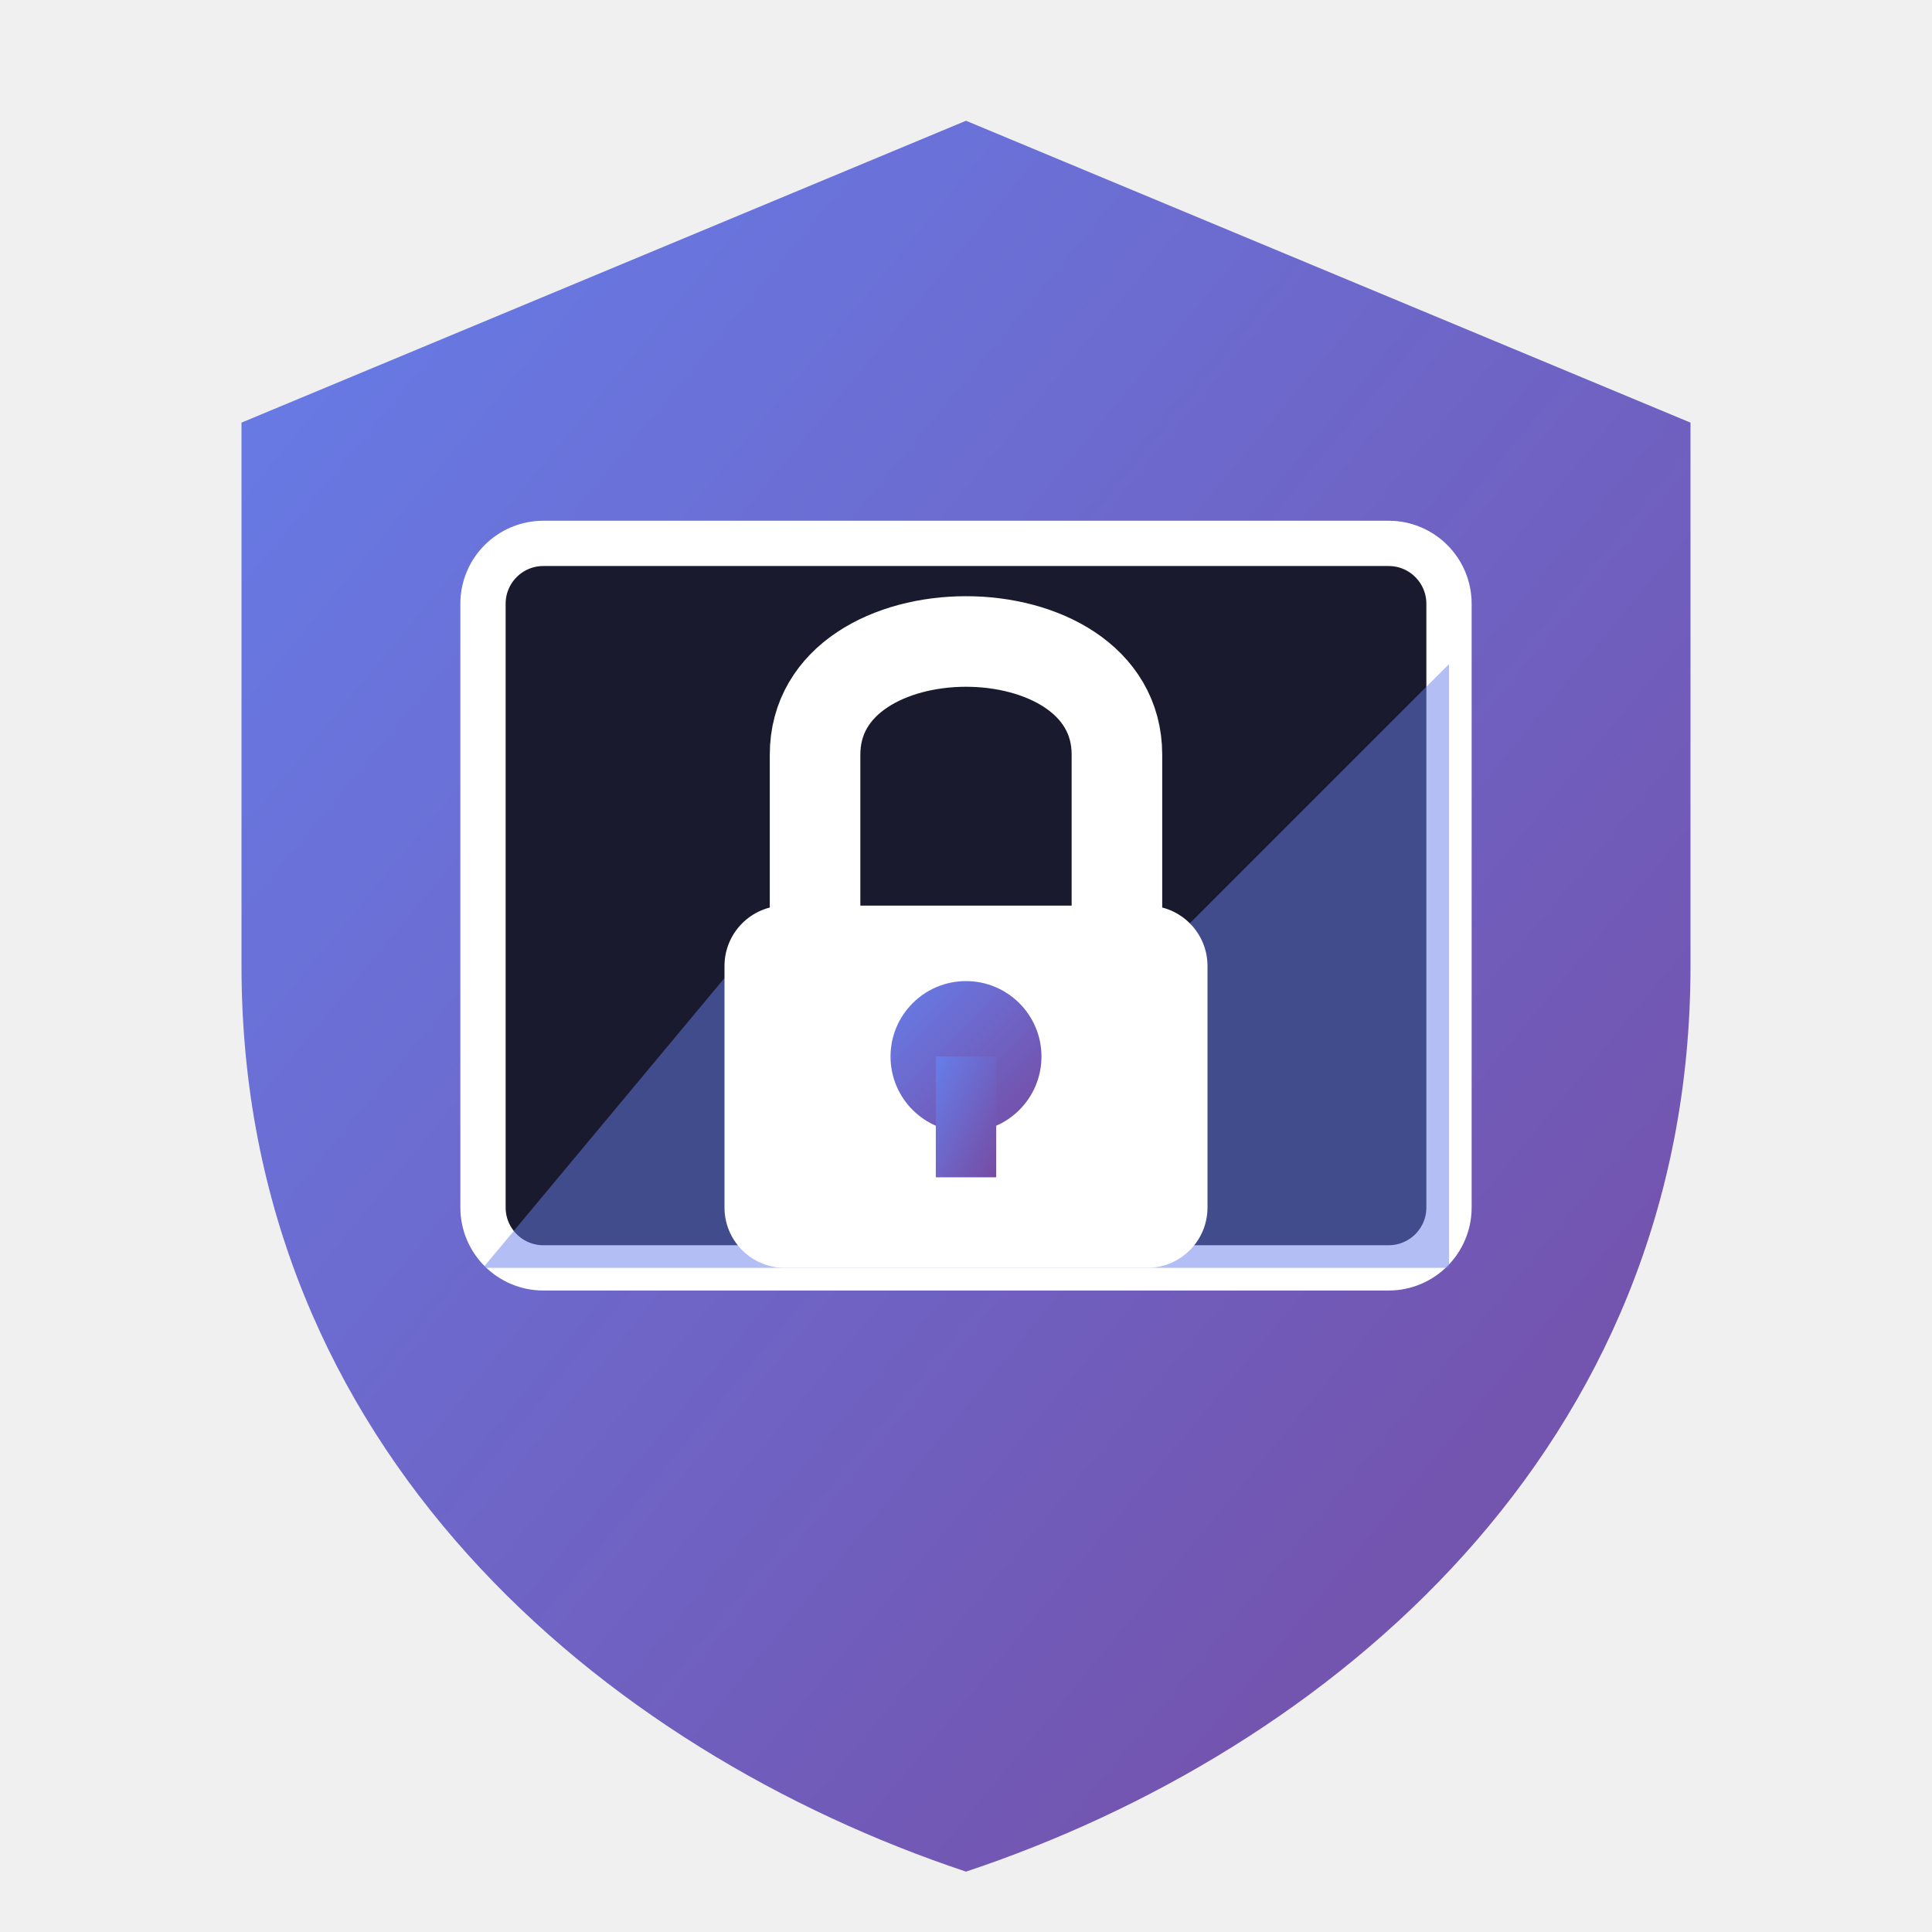
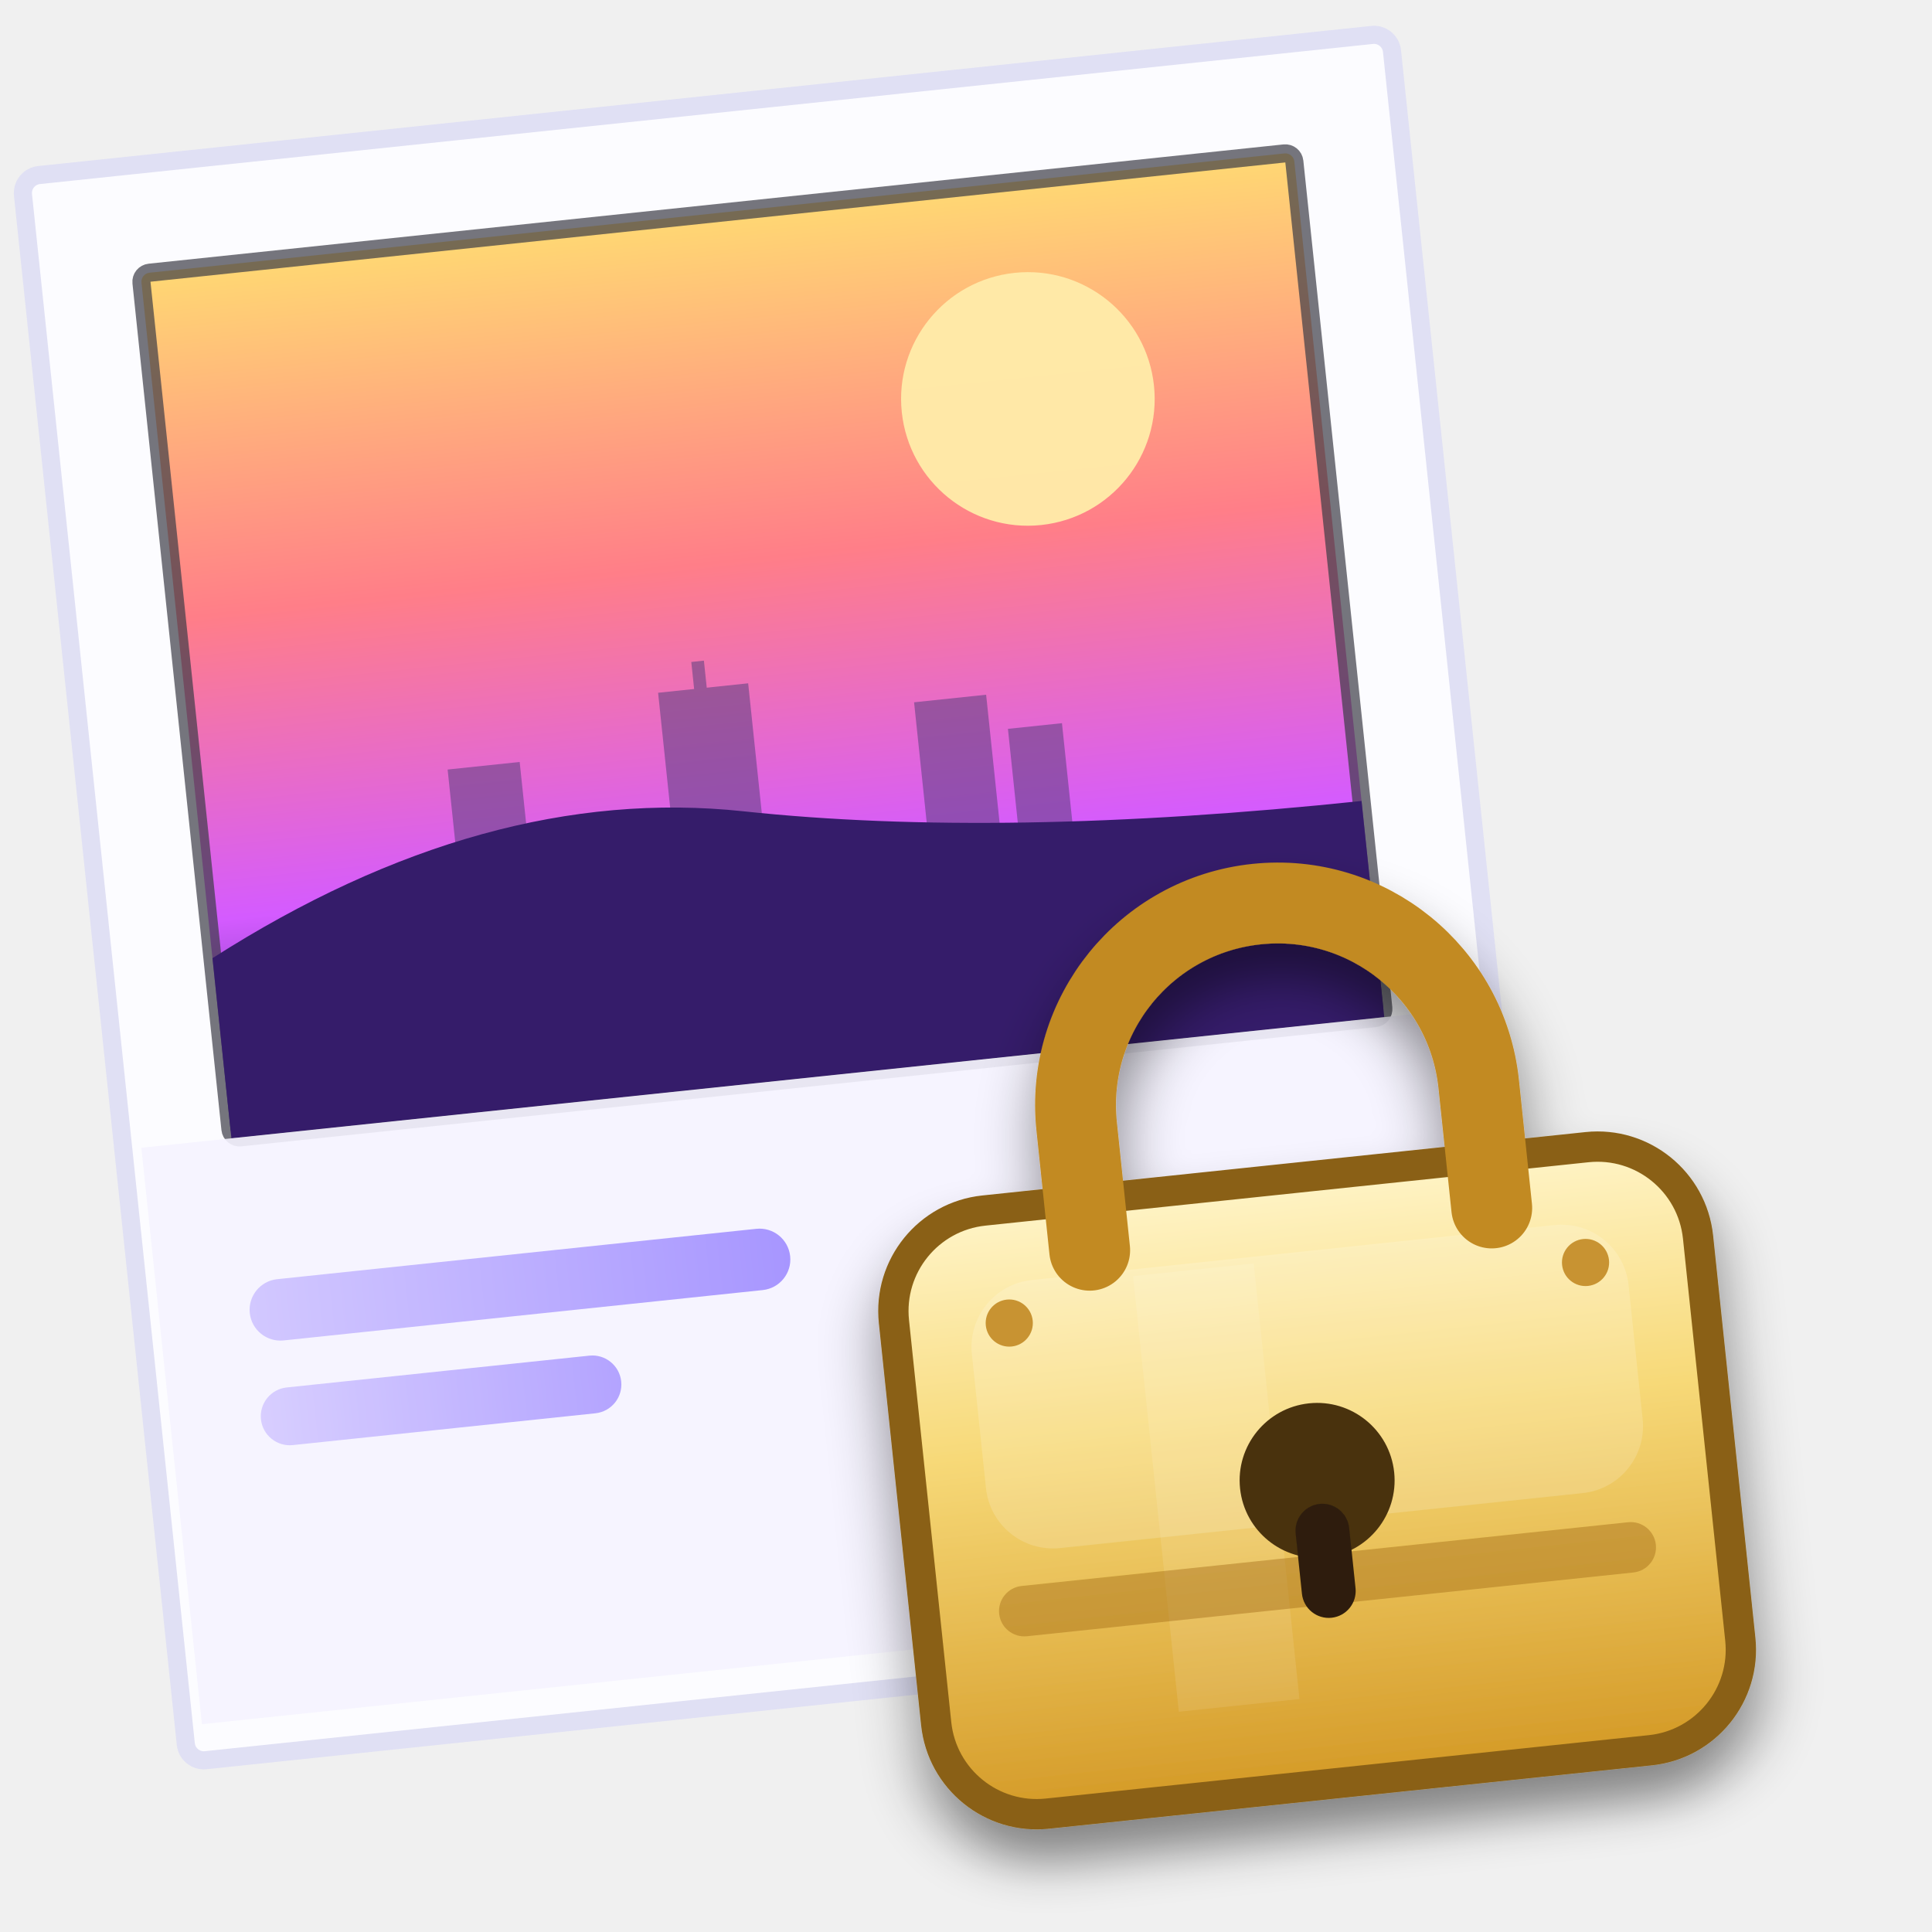
- <svg xmlns="http://www.w3.org/2000/svg" viewBox="0 0 64 64">
+ <svg xmlns="http://www.w3.org/2000/svg" width="32" height="32" viewBox="0 0 96 96">
  <defs>
-     <linearGradient id="grad" x1="0%" y1="0%" x2="100%" y2="100%">
-       <stop offset="0%" style="stop-color:#667eea" />
-       <stop offset="100%" style="stop-color:#764ba2" />
+     <linearGradient id="sunsetGradientFavicon" x1="0" y1="0" x2="0" y2="1">
+       <stop offset="0%" stop-color="#FFD873" />
+       <stop offset="40%" stop-color="#FF7E88" />
+       <stop offset="75%" stop-color="#D45BFF" />
+       <stop offset="100%" stop-color="#3B2A88" />
    </linearGradient>
+     <linearGradient id="cipherGradientFavicon" x1="0" y1="0" x2="1" y2="0">
+       <stop offset="0%" stop-color="#D2C8FF" stop-opacity="1" />
+       <stop offset="100%" stop-color="#A796FF" stop-opacity="1" />
+     </linearGradient>
+     <linearGradient id="lockBodyGradientFavicon" x1="0" y1="0" x2="0" y2="1">
+       <stop offset="0%" stop-color="#FFF4C7" />
+       <stop offset="40%" stop-color="#F7D978" />
+       <stop offset="100%" stop-color="#D49A27" />
+     </linearGradient>
+     <filter id="lockShadowFavicon" x="-15%" y="-15%" width="130%" height="130%">
+       <feDropShadow dx="0" dy="1" stdDeviation="0.8" flood-color="#000000" flood-opacity="0.45" />
+     </filter>
  </defs>
-   <path d="M32 4 L56 14 L56 32 C56 48 44 58 32 62 C20 58 8 48 8 32 L8 14 Z" fill="url(#grad)" />
-   <rect x="16" y="18" width="32" height="24" rx="2" fill="#1a1a2e" stroke="#fff" stroke-width="1.5" />
-   <polygon points="16,42 26,30 34,36 48,22 48,42" fill="#667eea" opacity="0.5" />
-   <rect x="24" y="30" width="16" height="12" rx="2" fill="#fff" />
-   <path d="M27 30 L27 25 C27 20 37 20 37 25 L37 30" fill="none" stroke="#fff" stroke-width="3" stroke-linecap="round" />
-   <circle cx="32" cy="35" r="2.5" fill="url(#grad)" />
-   <rect x="31" y="35" width="2" height="4" fill="url(#grad)" />
+   <g transform="translate(5 5) scale(0.9)">
+     <g transform="rotate(-6 38 44)">
+       <rect x="0" y="0" width="76" height="88" rx="1" ry="1" fill="#FCFCFF" stroke="#E0E0F4" stroke-width="1" />
+       <rect x="6" y="6" width="64" height="48" rx="0.5" ry="0.5" fill="url(#sunsetGradientFavicon)" stroke="#3C3C46" stroke-width="1" stroke-opacity="0.7" />
+       <g fill="#59407E" opacity="0.55">
+         <rect x="20" y="35" width="4" height="7" />
+         <rect x="32" y="32" width="5" height="10" />
+         <rect x="34" y="30.5" width="0.7" height="2.3" />
+         <rect x="46" y="34" width="4" height="8" />
+         <rect x="51" y="36" width="3" height="6" />
+       </g>
+       <path d="M6 44 Q22 36 36 39 T70 42 L70 54 L6 54 Z" fill="#351C6A" opacity="1" />
+       <circle cx="54" cy="18" r="7" fill="#FFEBA9" opacity="0.96" />
+       <rect x="1" y="54" width="74" height="32" fill="#F5F3FF" opacity="0.9" />
+       <g transform="translate(6 62)">
+         <rect x="0" y="0" width="30" height="3.4" rx="1.7" fill="url(#cipherGradientFavicon)" />
+         <rect x="0" y="6" width="20" height="3.2" rx="1.6" fill="url(#cipherGradientFavicon)" opacity="0.85" />
+       </g>
+       <g transform="translate(41.32 51.15) scale(1.86)" filter="url(#lockShadowFavicon)">
+         <rect x="0" y="6" width="24" height="18" rx="3" ry="3" fill="url(#lockBodyGradientFavicon)" stroke="#8A6115" stroke-width="0.9" />
+         <rect x="2.2" y="8.2" width="19.6" height="8" rx="2" ry="2" fill="#FFFFFF" opacity="0.16" />
+         <circle cx="3.4" cy="9.4" r="0.7" fill="#C28A24" opacity="0.9" />
+         <circle cx="20.6" cy="9.4" r="0.7" fill="#C28A24" opacity="0.9" />
+         <rect x="7.2" y="8.4" width="3.6" height="13" fill="#FFFFFF" opacity="0.10" />
+         <rect x="2.2" y="17.2" width="19.6" height="1.5" rx="0.75" fill="#A46D16" opacity="0.45" />
+         <path d="M6 7.5                  v-3.7                  a5 5 0 0 1 12 0                  v3.7" fill="none" stroke="#C28A24" stroke-width="2.4" stroke-linecap="round" />
+         <circle cx="12" cy="15" r="2.3" fill="#4A3210" />
+         <rect x="11.2" y="15.7" width="1.6" height="3.4" rx="0.8" fill="#2F1F08" />
+       </g>
+     </g>
+   </g>
</svg>
